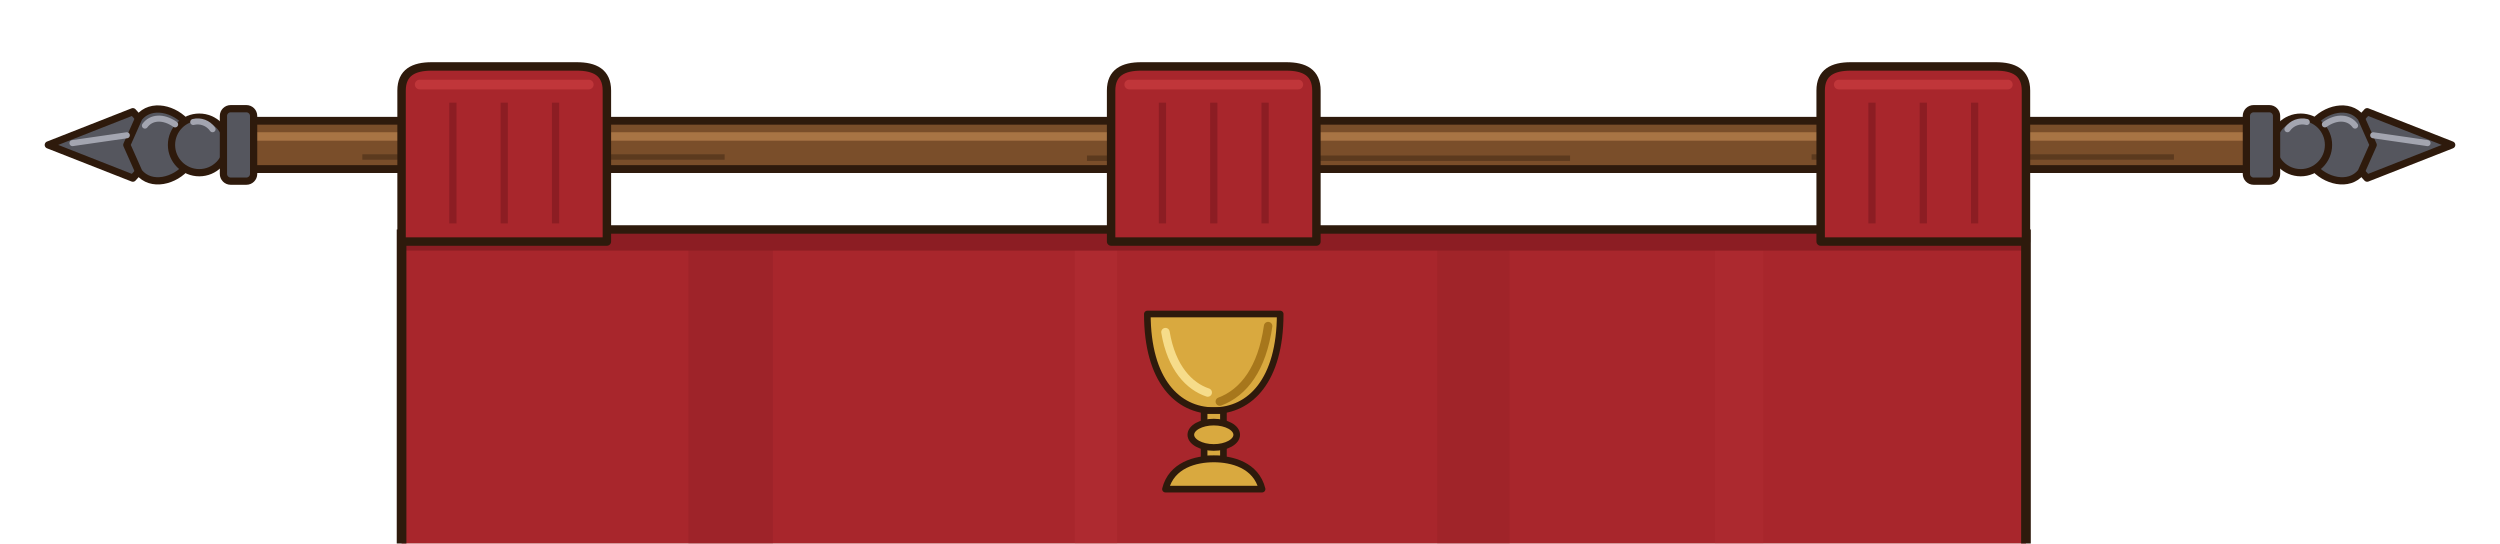
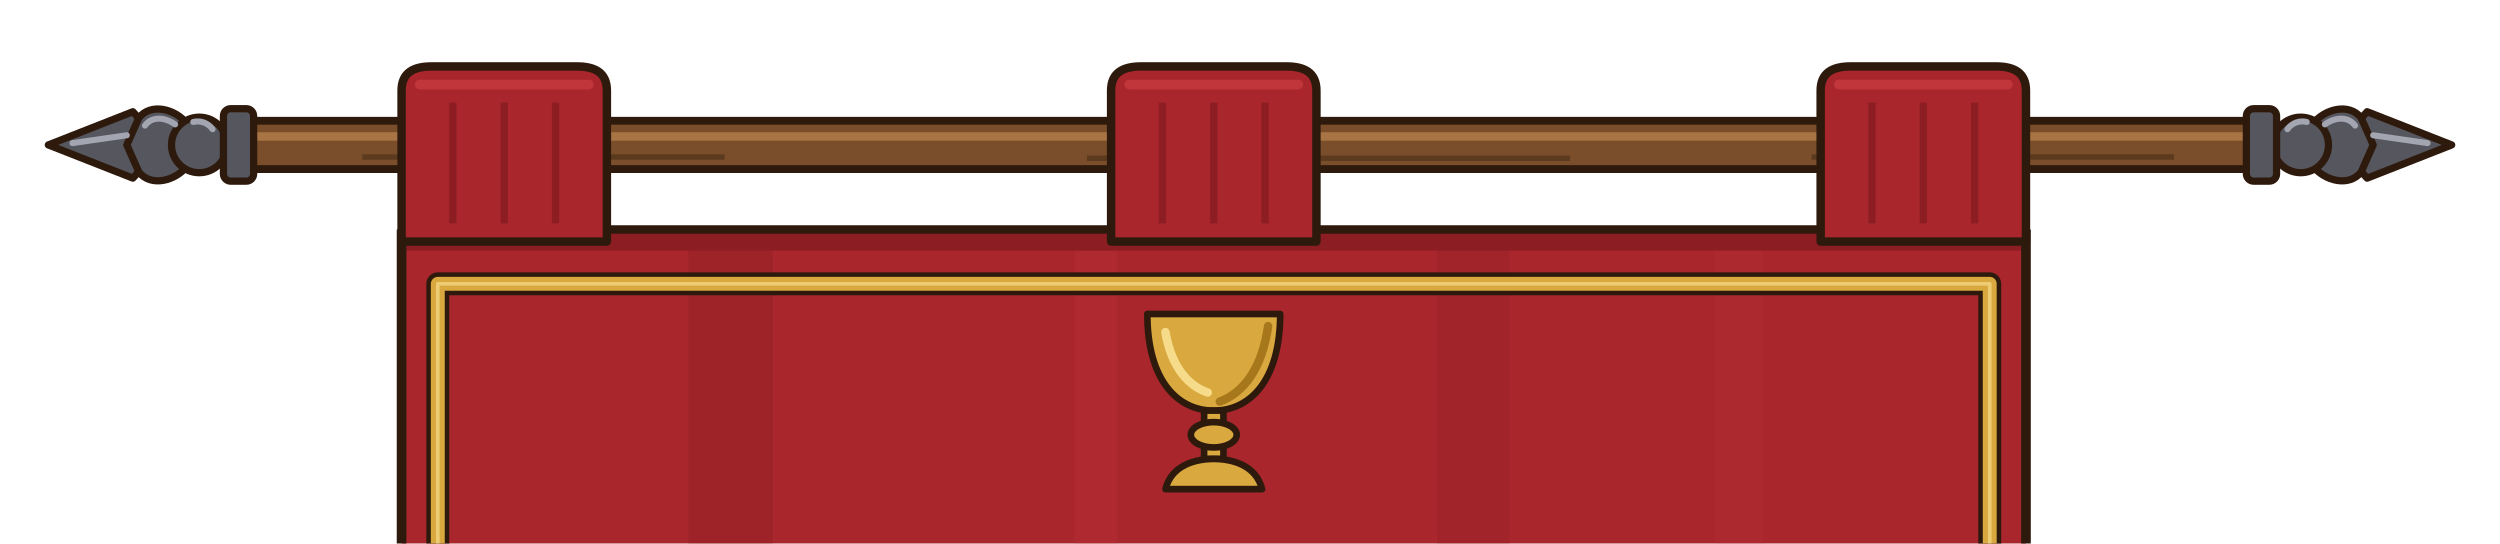
<svg xmlns="http://www.w3.org/2000/svg" viewBox="0 0 414 90">
  <path d="M66.5,38H335.5V90H66.5Z" fill="#a8262c" />
  <rect x="114" y="38" width="14" height="52" fill="#8c1d23" opacity="0.35" />
  <rect x="178" y="38" width="7" height="52" fill="#c0363a" opacity="0.25" />
  <rect x="238" y="38" width="12" height="52" fill="#8c1d23" opacity="0.3" />
  <rect x="284" y="38" width="8" height="52" fill="#c0363a" opacity="0.2" />
  <path d="M66.5,40H335.5" stroke="#8c1d23" stroke-width="3" />
  <clipPath id="hc">
    <rect x="0" y="54" width="414" height="40" />
  </clipPath>
  <g clip-path="url(#hc)" />
+   <path d="M72.5,90V47H329.5V90" fill="none" stroke="#2e1a0c" stroke-width="3.8" stroke-linejoin="round" />
+   <path d="M72.5,90V47H329.5V90" fill="none" stroke="#d9a93f" stroke-width="2.3" stroke-linejoin="round" />
+   <path d="M72.5,90V47H329.5V90" fill="none" stroke="#f6dc8a" stroke-width=".6" stroke-linejoin="round" opacity=".7" />
  <path d="M66.5,38V90M335.5,38V90" stroke="#2e1a0c" stroke-width="1.6" />
  <path d="M66.5,38H335.5" stroke="#2e1a0c" stroke-width="1.4" />
  <rect x="38" y="20" width="338" height="8" rx="2" fill="#7a4e2a" stroke="#2e1a0c" stroke-width="1.3" />
  <path d="M32,22.6H382" stroke="#a87444" stroke-width="1.4" />
  <path d="M60,26H120M180,26.2H260M300,26H360" stroke="#5c3a1e" stroke-width=".9" />
  <g transform="matrix(-1 0 0 1 41 24)" fill="#55565e" stroke="#2e1a0c" stroke-width="1.2" stroke-linejoin="round">
    <path d="M14,0L19,-5.5L33,0L19,5.5Z" />
    <path d="M10,-3.5C12,-6 16,-7 18,-4.5L20,0L18,4.5C16,7 12,6 10,3.5Z" />
    <circle cx="8" cy="0" r="4.6" />
    <rect x="-1" y="-6" width="5" height="12" rx="1.2" />
    <path d="M20,-1.6L29,-.3M5.8,-2.6a3,3 0 0 1 3.2,-1.2M12,-3.4C14,-4.8 16,-4.6 17,-3.2" fill="none" stroke="#a3a5b0" stroke-width="1" stroke-linecap="round" />
  </g>
  <g transform="matrix(1 0 0 1 373 24)" fill="#55565e" stroke="#2e1a0c" stroke-width="1.2" stroke-linejoin="round">
    <path d="M14,0L19,-5.5L33,0L19,5.5Z" />
    <path d="M10,-3.5C12,-6 16,-7 18,-4.5L20,0L18,4.5C16,7 12,6 10,3.5Z" />
    <circle cx="8" cy="0" r="4.6" />
    <rect x="-1" y="-6" width="5" height="12" rx="1.2" />
    <path d="M20,-1.6L29,-.3M5.8,-2.6a3,3 0 0 1 3.2,-1.2M12,-3.4C14,-4.8 16,-4.6 17,-3.2" fill="none" stroke="#a3a5b0" stroke-width="1" stroke-linecap="round" />
  </g>
  <path d="M66.5,15C66.5,12 68.5,11 71.5,11H95.5C98.5,11 100.5,12 100.5,15V40H66.5Z" fill="#a8262c" stroke="#2e1a0c" stroke-width="1.4" stroke-linejoin="round" />
  <path d="M69.5,14H97.5" stroke="#c0363a" stroke-width="1.6" stroke-linecap="round" />
  <path d="M75.0,17V37" stroke="#8c1d23" stroke-width="1.2" />
  <path d="M83.5,17V37" stroke="#8c1d23" stroke-width="1.2" />
  <path d="M92.0,17V37" stroke="#8c1d23" stroke-width="1.2" />
  <path d="M66.5,40H100.5" stroke="#2e1a0c" stroke-width="1.1" />
  <path d="M184,15C184,12 186,11 189,11H213C216,11 218,12 218,15V40H184Z" fill="#a8262c" stroke="#2e1a0c" stroke-width="1.4" stroke-linejoin="round" />
  <path d="M187,14H215" stroke="#c0363a" stroke-width="1.6" stroke-linecap="round" />
  <path d="M192.5,17V37" stroke="#8c1d23" stroke-width="1.2" />
  <path d="M201.0,17V37" stroke="#8c1d23" stroke-width="1.2" />
  <path d="M209.5,17V37" stroke="#8c1d23" stroke-width="1.2" />
  <path d="M184,40H218" stroke="#2e1a0c" stroke-width="1.1" />
  <path d="M301.5,15C301.5,12 303.5,11 306.5,11H330.5C333.5,11 335.5,12 335.5,15V40H301.5Z" fill="#a8262c" stroke="#2e1a0c" stroke-width="1.4" stroke-linejoin="round" />
  <path d="M304.5,14H332.5" stroke="#c0363a" stroke-width="1.6" stroke-linecap="round" />
  <path d="M310.0,17V37" stroke="#8c1d23" stroke-width="1.2" />
  <path d="M318.5,17V37" stroke="#8c1d23" stroke-width="1.2" />
  <path d="M327.0,17V37" stroke="#8c1d23" stroke-width="1.2" />
  <path d="M301.5,40H335.5" stroke="#2e1a0c" stroke-width="1.1" />
  <g fill="#d9a93f" stroke="#2e1a0c" stroke-width="1.1" stroke-linejoin="round">
    <path d="M190.0,52.0H212.0C212.0,63.0 207.0,68.0 201.0,68.0C195.0,68.0 190.0,63.0 190.0,52.0Z" />
    <rect x="199.4" y="68.0" width="3.2" height="8.0" />
    <ellipse cx="201" cy="72.0" rx="3.8" ry="2.1" />
    <path d="M193.0,81.0C194.0,77.0 198.0,76.0 201.0,76.0C204.0,76.0 208.0,77.0 209.0,81.0Z" />
  </g>
  <path d="M193.0,55.0C194.0,61.0 197.0,64.0 200.0,65.0" fill="none" stroke="#f6dc8a" stroke-width="1.4" stroke-linecap="round" />
  <path d="M210.0,54.0C209.0,61.0 206.0,65.0 202.0,66.5" fill="none" stroke="#a7771c" stroke-width="1.4" stroke-linecap="round" />
</svg>
